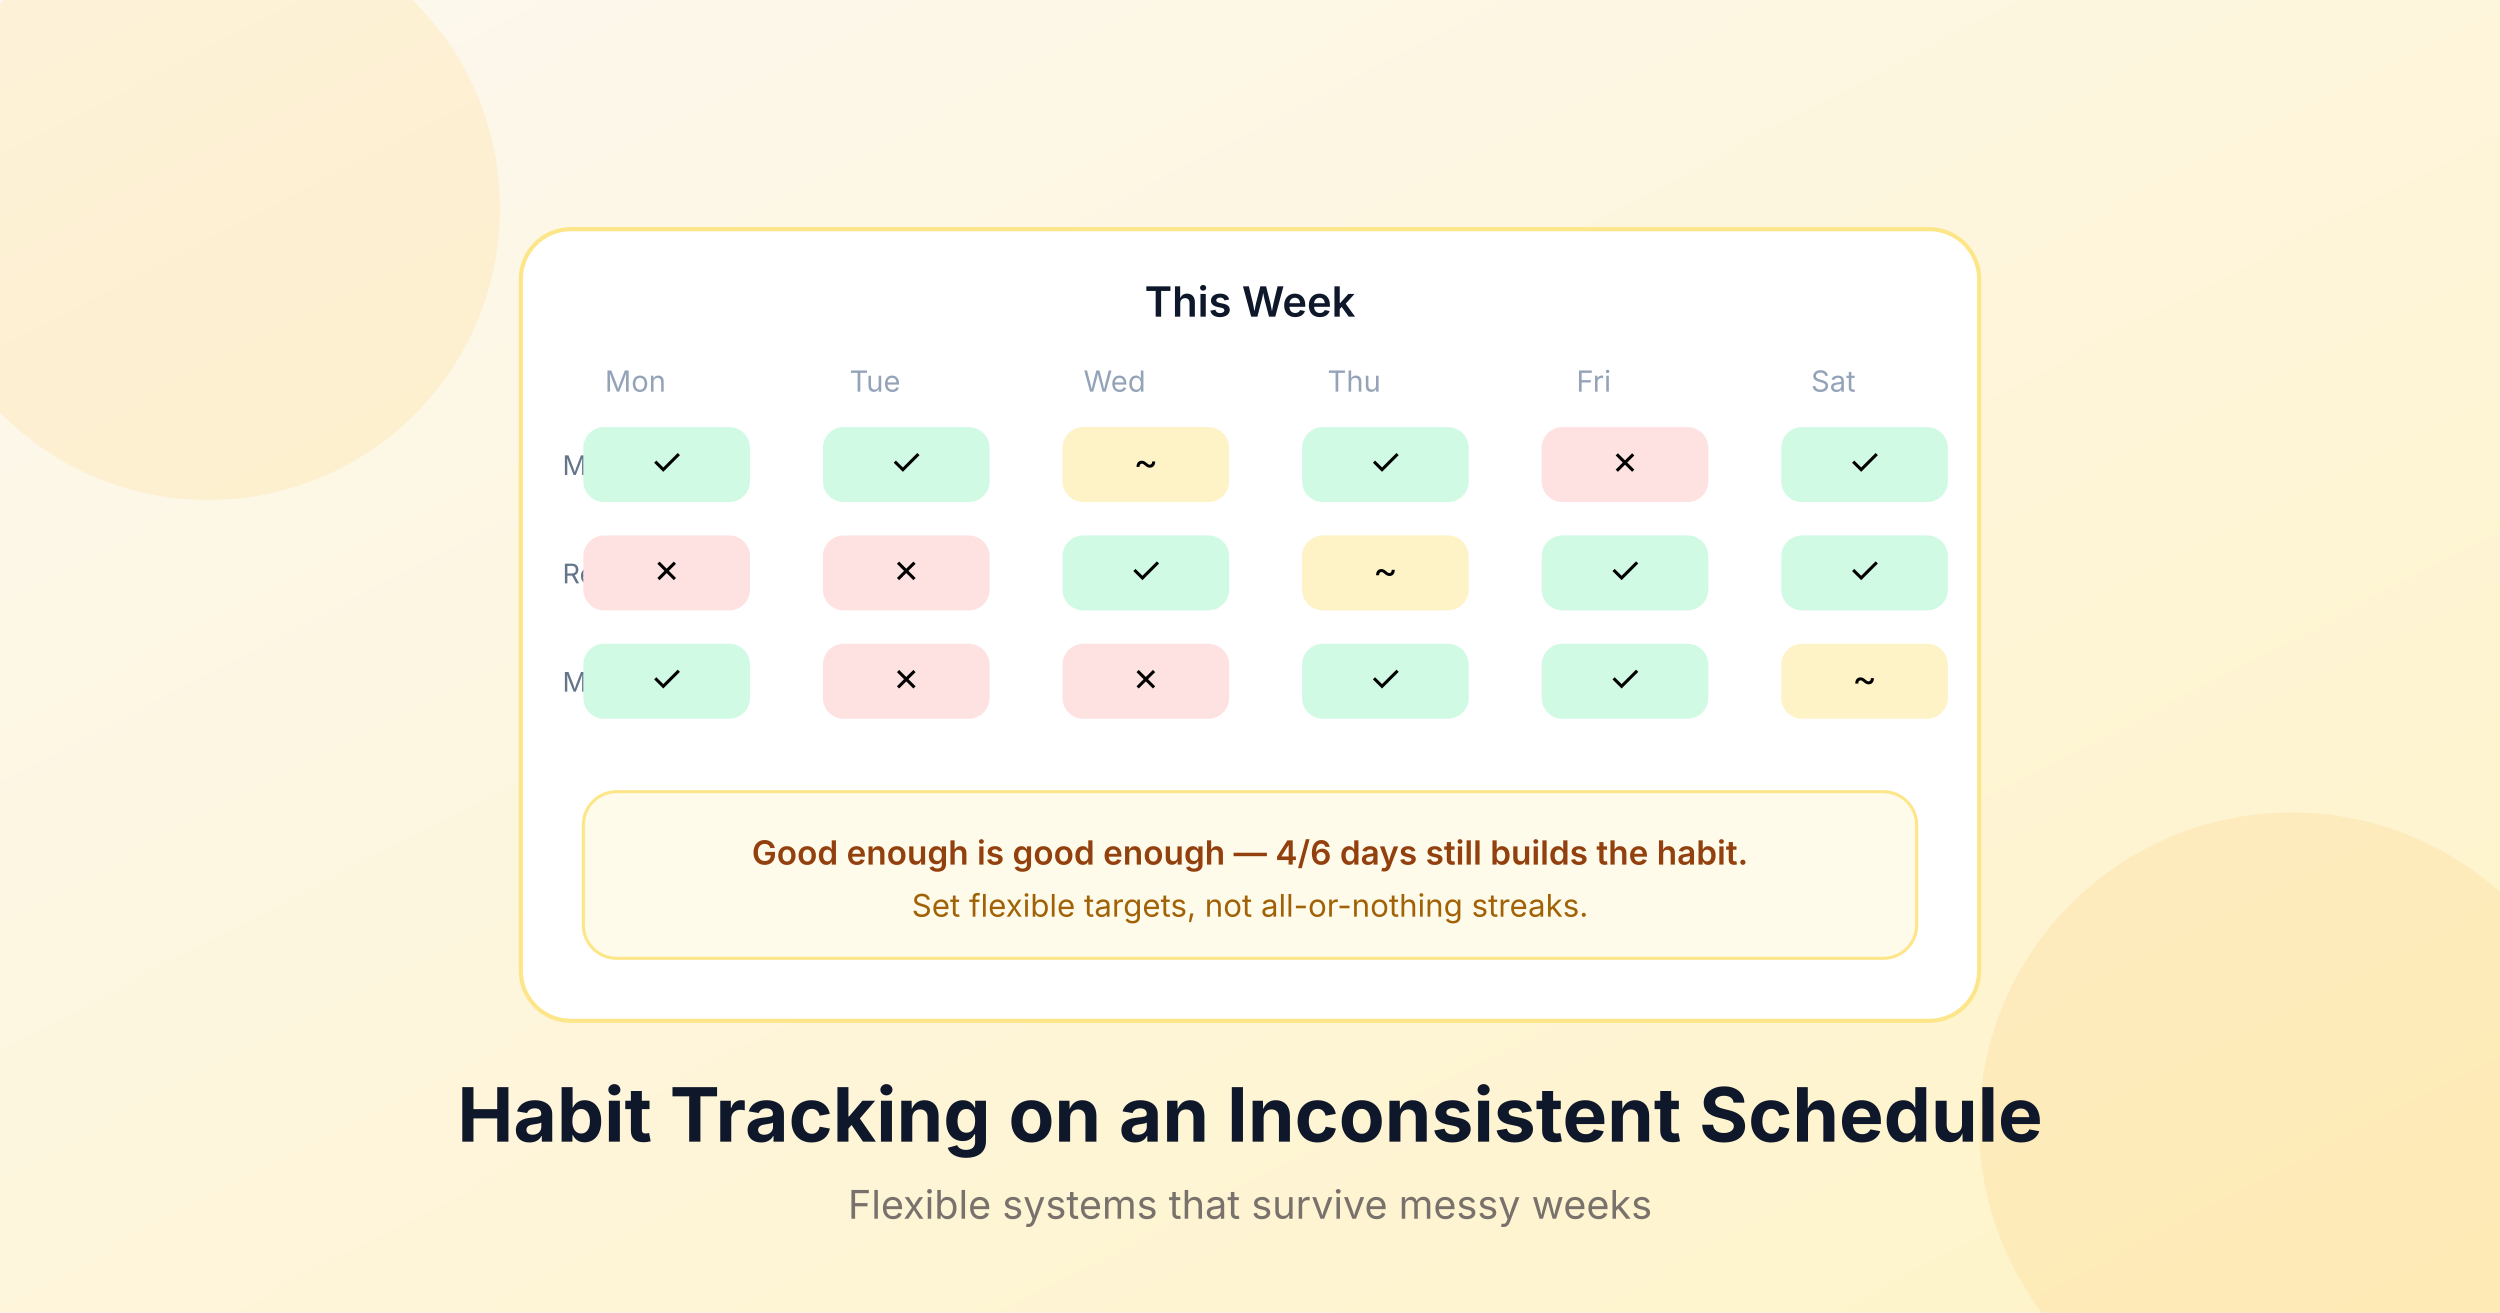
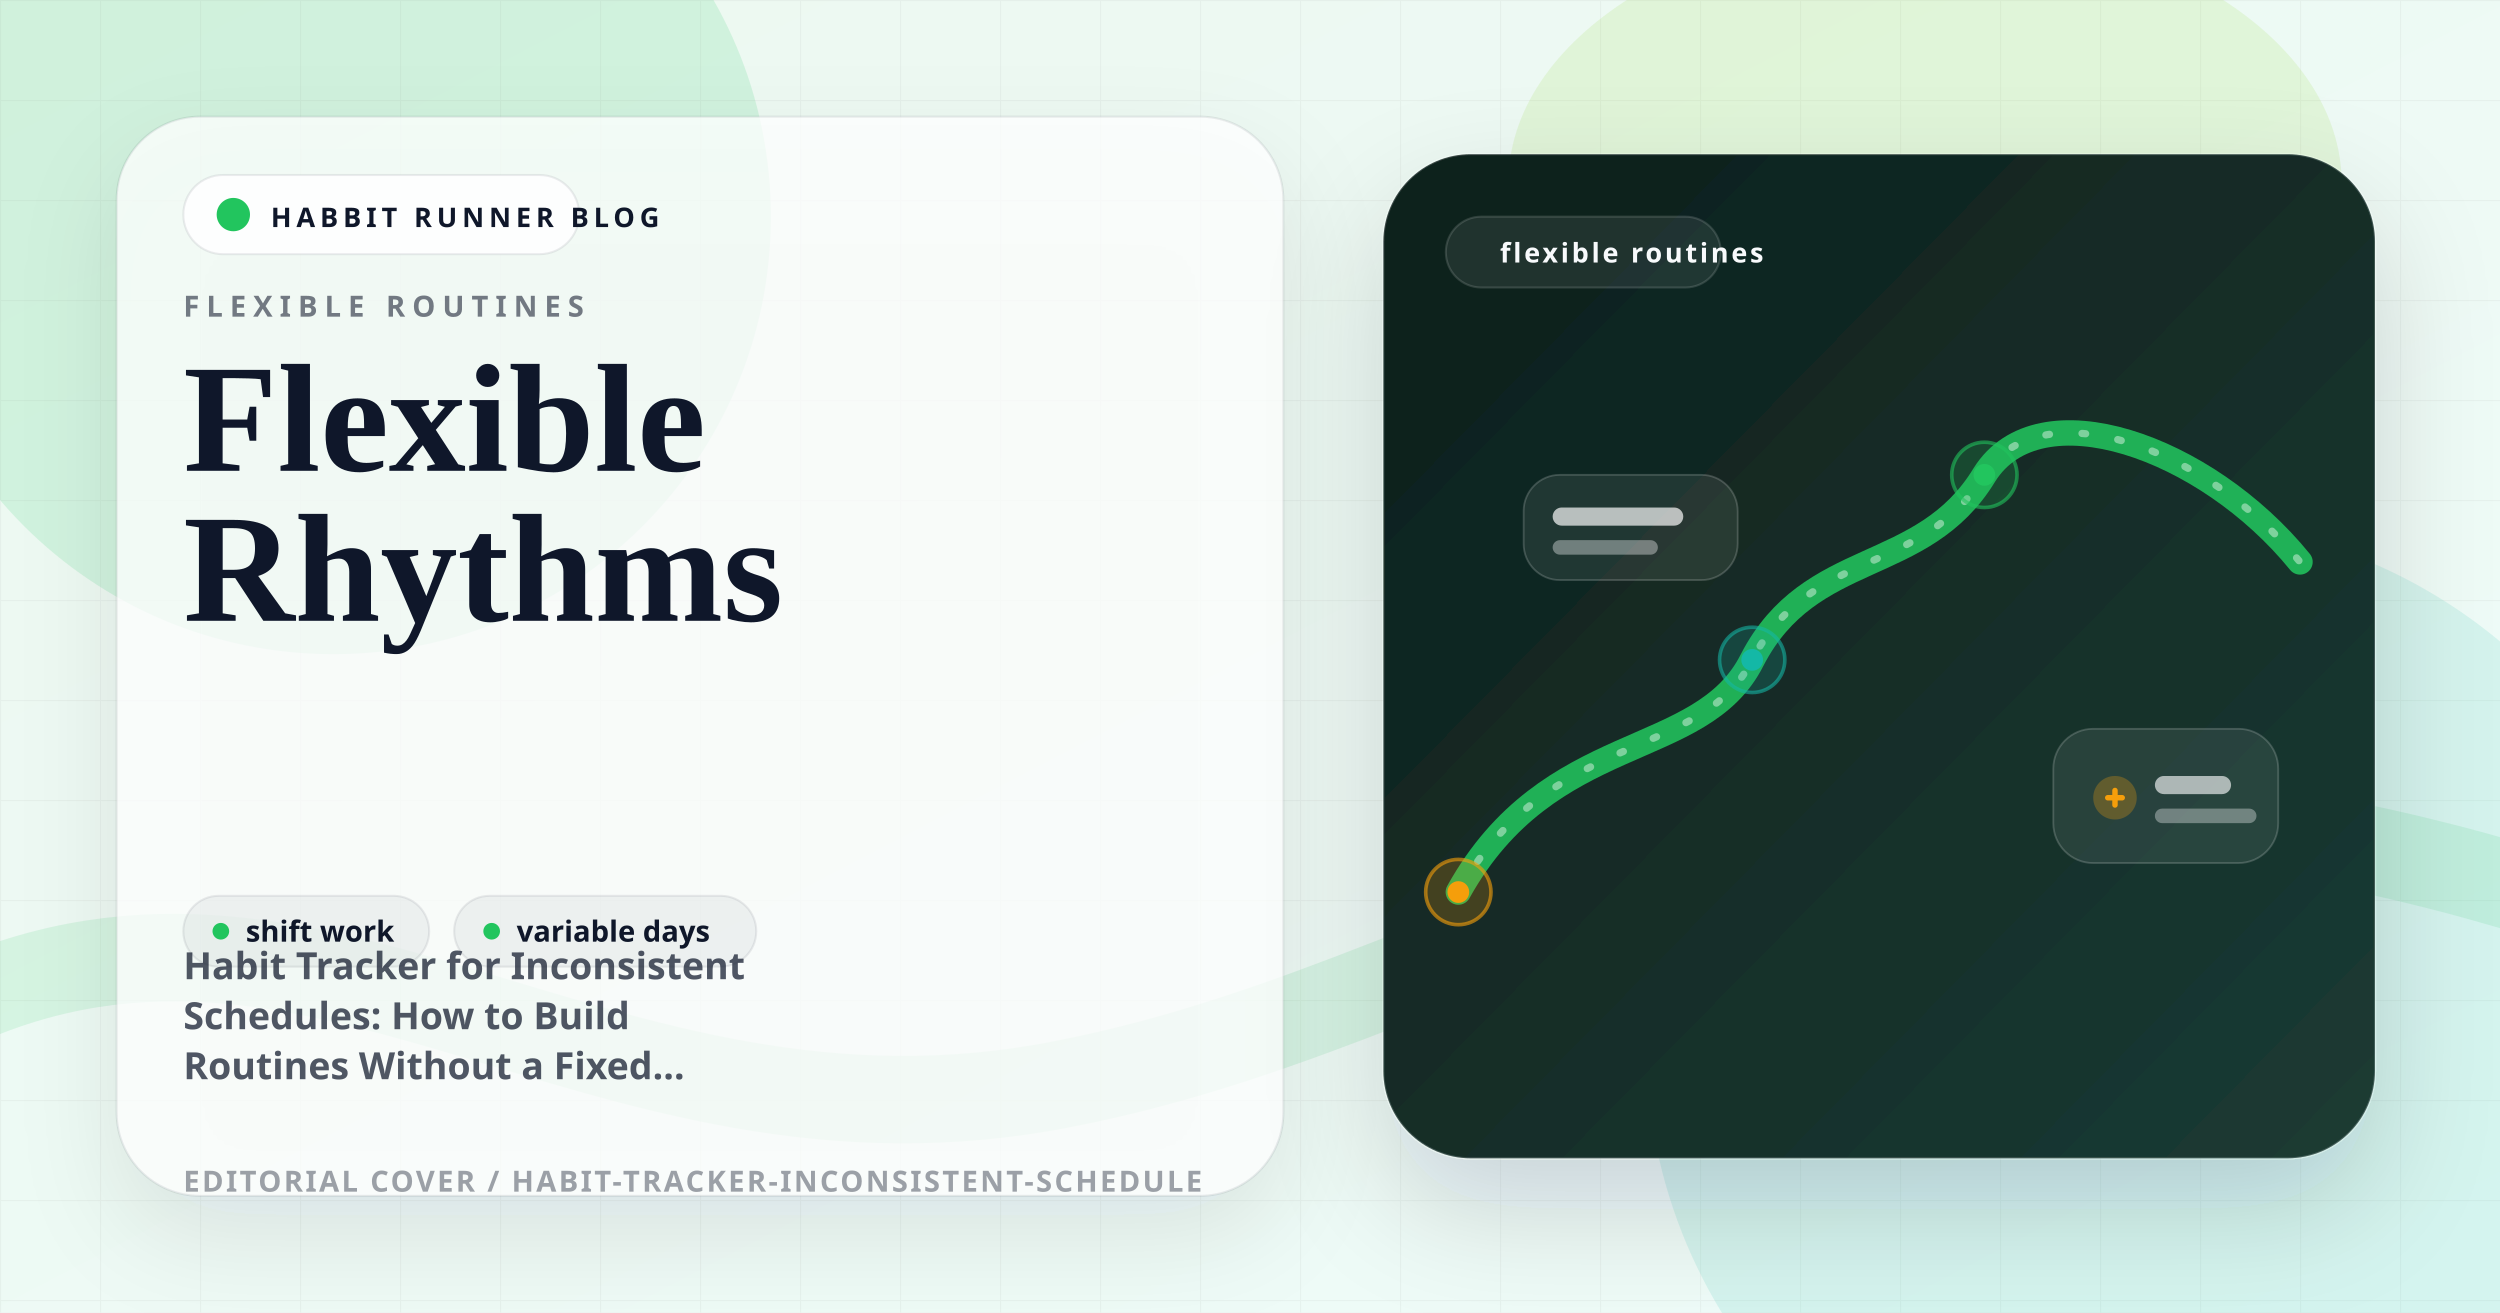
- <svg xmlns="http://www.w3.org/2000/svg" width="1200" height="630" viewBox="0 0 1200 630" role="img" aria-label="Habit Tracker for Inconsistent Schedule">
+ <svg xmlns="http://www.w3.org/2000/svg" width="1200" height="630" viewBox="0 0 1200 630" role="img" aria-label="Habit Tracker for Inconsistent Schedules: How to Build Routines Without a Fixed Schedule">
  <defs>
-     <linearGradient id="bg" x1="0" x2="1" y1="0" y2="1">
-       <stop offset="0%" stop-color="#fdf8f0" />
-       <stop offset="100%" stop-color="#fef3c7" />
+     <linearGradient id="bg" x1="0" y1="0" x2="1" y2="1">
+       <stop offset="0%" stop-color="#edf8f0" />
+       <stop offset="100%" stop-color="#eefcf9" />
    </linearGradient>
+     <linearGradient id="panel" x1="0" y1="0" x2="1" y2="1">
+       <stop offset="0%" stop-color="#0d1f1b" />
+       <stop offset="100%" stop-color="#1b3b34" />
+     </linearGradient>
+     <pattern id="grid" width="48" height="48" patternUnits="userSpaceOnUse">
+       <path d="M48 0H0V48" fill="none" stroke="rgba(15, 23, 42, 0.07)" stroke-width="1" />
+     </pattern>
+     <filter id="shadowSoft" x="-20%" y="-20%" width="140%" height="150%">
+       <feDropShadow dx="0" dy="20" stdDeviation="24" flood-color="#0f172a" flood-opacity="0.12" />
+     </filter>
+     <filter id="shadowBoard" x="-20%" y="-20%" width="140%" height="150%">
+       <feDropShadow dx="0" dy="24" stdDeviation="28" flood-color="#0f172a" flood-opacity="0.16" />
+     </filter>
+     <clipPath id="boardClip">
+       <rect x="664" y="74" width="476" height="482" rx="42" />
+     </clipPath>
  </defs>
  <rect width="1200" height="630" fill="url(#bg)" />
-   <circle cx="100" cy="100" r="140" fill="#fbbf24" opacity="0.12" />
-   <circle cx="1100" cy="540" r="150" fill="#f59e0b" opacity="0.10" />
-   <rect x="250" y="110" width="700" height="380" rx="24" fill="#ffffff" stroke="#fde68a" stroke-width="2" />
-   <text x="600" y="152" font-family="Inter,Arial,sans-serif" font-size="20" font-weight="600" fill="#0f172a" text-anchor="middle">This Week</text>
-   <text x="305" y="188" font-family="Inter,Arial,sans-serif" font-size="14" fill="#94a3b8" text-anchor="middle">Mon</text>
-   <text x="420" y="188" font-family="Inter,Arial,sans-serif" font-size="14" fill="#94a3b8" text-anchor="middle">Tue</text>
-   <text x="535" y="188" font-family="Inter,Arial,sans-serif" font-size="14" fill="#94a3b8" text-anchor="middle">Wed</text>
-   <text x="650" y="188" font-family="Inter,Arial,sans-serif" font-size="14" fill="#94a3b8" text-anchor="middle">Thu</text>
-   <text x="765" y="188" font-family="Inter,Arial,sans-serif" font-size="14" fill="#94a3b8" text-anchor="middle">Fri</text>
-   <text x="880" y="188" font-family="Inter,Arial,sans-serif" font-size="14" fill="#94a3b8" text-anchor="middle">Sat</text>
-   <text x="270" y="228" font-family="Inter,Arial,sans-serif" font-size="13" fill="#64748b">Morning walk</text>
-   <rect x="280" y="205" width="80" height="36" rx="10" fill="#d1fae5" />
-   <text x="320" y="228" font-family="Inter,Arial,sans-serif" font-size="18" text-anchor="middle">✓</text>
-   <rect x="395" y="205" width="80" height="36" rx="10" fill="#d1fae5" />
-   <text x="435" y="228" font-family="Inter,Arial,sans-serif" font-size="18" text-anchor="middle">✓</text>
-   <rect x="510" y="205" width="80" height="36" rx="10" fill="#fef3c7" />
-   <text x="550" y="228" font-family="Inter,Arial,sans-serif" font-size="18" text-anchor="middle">~</text>
-   <rect x="625" y="205" width="80" height="36" rx="10" fill="#d1fae5" />
-   <text x="665" y="228" font-family="Inter,Arial,sans-serif" font-size="18" text-anchor="middle">✓</text>
-   <rect x="740" y="205" width="80" height="36" rx="10" fill="#fee2e2" />
-   <text x="780" y="228" font-family="Inter,Arial,sans-serif" font-size="18" text-anchor="middle">✗</text>
-   <rect x="855" y="205" width="80" height="36" rx="10" fill="#d1fae5" />
-   <text x="895" y="228" font-family="Inter,Arial,sans-serif" font-size="18" text-anchor="middle">✓</text>
-   <text x="270" y="280" font-family="Inter,Arial,sans-serif" font-size="13" fill="#64748b">Read 15 min</text>
-   <rect x="280" y="257" width="80" height="36" rx="10" fill="#fee2e2" />
-   <text x="320" y="280" font-family="Inter,Arial,sans-serif" font-size="18" text-anchor="middle">✗</text>
-   <rect x="395" y="257" width="80" height="36" rx="10" fill="#fee2e2" />
-   <text x="435" y="280" font-family="Inter,Arial,sans-serif" font-size="18" text-anchor="middle">✗</text>
-   <rect x="510" y="257" width="80" height="36" rx="10" fill="#d1fae5" />
-   <text x="550" y="280" font-family="Inter,Arial,sans-serif" font-size="18" text-anchor="middle">✓</text>
-   <rect x="625" y="257" width="80" height="36" rx="10" fill="#fef3c7" />
-   <text x="665" y="280" font-family="Inter,Arial,sans-serif" font-size="18" text-anchor="middle">~</text>
-   <rect x="740" y="257" width="80" height="36" rx="10" fill="#d1fae5" />
-   <text x="780" y="280" font-family="Inter,Arial,sans-serif" font-size="18" text-anchor="middle">✓</text>
-   <rect x="855" y="257" width="80" height="36" rx="10" fill="#d1fae5" />
-   <text x="895" y="280" font-family="Inter,Arial,sans-serif" font-size="18" text-anchor="middle">✓</text>
-   <text x="270" y="332" font-family="Inter,Arial,sans-serif" font-size="13" fill="#64748b">Meditate</text>
-   <rect x="280" y="309" width="80" height="36" rx="10" fill="#d1fae5" />
-   <text x="320" y="332" font-family="Inter,Arial,sans-serif" font-size="18" text-anchor="middle">✓</text>
-   <rect x="395" y="309" width="80" height="36" rx="10" fill="#fee2e2" />
-   <text x="435" y="332" font-family="Inter,Arial,sans-serif" font-size="18" text-anchor="middle">✗</text>
-   <rect x="510" y="309" width="80" height="36" rx="10" fill="#fee2e2" />
-   <text x="550" y="332" font-family="Inter,Arial,sans-serif" font-size="18" text-anchor="middle">✗</text>
-   <rect x="625" y="309" width="80" height="36" rx="10" fill="#d1fae5" />
-   <text x="665" y="332" font-family="Inter,Arial,sans-serif" font-size="18" text-anchor="middle">✓</text>
-   <rect x="740" y="309" width="80" height="36" rx="10" fill="#d1fae5" />
-   <text x="780" y="332" font-family="Inter,Arial,sans-serif" font-size="18" text-anchor="middle">✓</text>
-   <rect x="855" y="309" width="80" height="36" rx="10" fill="#fef3c7" />
-   <text x="895" y="332" font-family="Inter,Arial,sans-serif" font-size="18" text-anchor="middle">~</text>
-   <rect x="280" y="380" width="640" height="80" rx="16" fill="#fffbeb" stroke="#fde68a" stroke-width="1.5" />
-   <text x="600" y="415" font-family="Inter,Arial,sans-serif" font-size="16" fill="#92400e" text-anchor="middle" font-weight="600">Good enough is good enough — 4/6 days still builds the habit.</text>
-   <text x="600" y="440" font-family="Inter,Arial,sans-serif" font-size="15" fill="#a16207" text-anchor="middle">Set flexible targets, not all-or-nothing streaks.</text>
-   <text x="600" y="548" font-family="Inter,Arial,sans-serif" font-size="36" font-weight="700" fill="#0f172a" text-anchor="middle">Habit Tracking on an Inconsistent Schedule</text>
-   <text x="600" y="585" font-family="Inter,Arial,sans-serif" font-size="19" fill="#78716c" text-anchor="middle">Flexible systems that survive messy weeks</text>
+   <rect width="1200" height="630" fill="url(#grid)" opacity="0.6" />
+   <circle cx="160" cy="104" r="210" fill="rgba(34, 197, 94, 0.14)" />
+   <circle cx="1040" cy="500" r="250" fill="rgba(20, 184, 166, 0.12)" />
+   <ellipse cx="924" cy="88" rx="200" ry="126" fill="rgba(132, 204, 22, 0.12)" />
+   <path d="M-40 492 C146 390 284 566 512 520 C736 476 870 314 1240 436" fill="none" stroke="rgba(34, 197, 94, 0.12)" stroke-width="42" stroke-linecap="round" />
+   <rect x="56" y="56" width="560" height="518" rx="40" fill="rgba(255, 255, 255, 0.74)" stroke="rgba(15, 23, 42, 0.08)" filter="url(#shadowSoft)" />
+   <rect x="88" y="84" width="190" height="38" rx="19" fill="rgba(255, 255, 255, 0.88)" stroke="rgba(15, 23, 42, 0.08)" />
+   <circle cx="112" cy="103" r="8" fill="#22c55e" />
+   <text x="130" y="109" fill="#0f172a" font-family="'Avenir Next', 'Segoe UI', 'Trebuchet MS', sans-serif" font-size="13" font-weight="700" letter-spacing="0.18em">HABBIT RUNNER BLOG</text>
+   <text x="88" y="152" fill="rgba(15, 23, 42, 0.56)" font-family="'Avenir Next', 'Segoe UI', 'Trebuchet MS', sans-serif" font-size="14" font-weight="700" letter-spacing="0.24em">FLEXIBLE ROUTINES</text>
+   <text x="88" y="226" fill="#0f172a" font-family="'Iowan Old Style', Georgia, 'Times New Roman', serif" font-size="74" font-weight="700">
+     <tspan x="88" dy="0">Flexible</tspan>
+     <tspan x="88" dy="72">Rhythms</tspan>
+   </text>
+   <g transform="translate(88 430)">
+     <rect width="118" height="34" rx="17" fill="rgba(15, 23, 42, 0.05)" stroke="rgba(15, 23, 42, 0.08)" />
+     <circle cx="18" cy="17" r="4" fill="#22c55e" />
+     <text x="30" y="22" fill="#0f172a" font-family="'Avenir Next', 'Segoe UI', 'Trebuchet MS', sans-serif" font-size="14" font-weight="600">shift work</text>
+   </g>
+   <g transform="translate(218 430)">
+     <rect width="145" height="34" rx="17" fill="rgba(15, 23, 42, 0.05)" stroke="rgba(15, 23, 42, 0.08)" />
+     <circle cx="18" cy="17" r="4" fill="#22c55e" />
+     <text x="30" y="22" fill="#0f172a" font-family="'Avenir Next', 'Segoe UI', 'Trebuchet MS', sans-serif" font-size="14" font-weight="600">variable days</text>
+   </g>
+   <text x="88" y="470" fill="rgba(15, 23, 42, 0.72)" font-family="'Avenir Next', 'Segoe UI', 'Trebuchet MS', sans-serif" font-size="18" font-weight="600">
+     <tspan x="88" dy="0">Habit Tracker for Inconsistent</tspan>
+     <tspan x="88" dy="24">Schedules: How to Build</tspan>
+     <tspan x="88" dy="24">Routines Without a Fixed...</tspan>
+   </text>
+   <text x="88" y="572" fill="rgba(15, 23, 42, 0.4)" font-family="'Avenir Next', 'Segoe UI', 'Trebuchet MS', sans-serif" font-size="14" font-weight="700" letter-spacing="0.08em">EDITORIAL COVER / HABIT-TRACKER-INCONSISTENT-SCHEDULE</text>
+   <g filter="url(#shadowBoard)">
+     <rect x="664" y="74" width="476" height="482" rx="42" fill="url(#panel)" stroke="rgba(255, 255, 255, 0.18)" />
+   </g>
+   <rect x="694" y="104" width="132" height="34" rx="17" fill="rgba(255, 255, 255, 0.08)" stroke="rgba(255, 255, 255, 0.14)" />
+   <text x="720" y="126" fill="#f8fafc" font-family="'Avenir Next', 'Segoe UI', 'Trebuchet MS', sans-serif" font-size="13" font-weight="700" letter-spacing="0.1em">flexible routines</text>
+   <g clip-path="url(#boardClip)">
+     <g transform="translate(619.8966 130.4138) scale(0.8706897)">
+       <path d="M92 342 C142 252 226 270 254 214 C286 152 348 168 382 112 C412 64 504 96 556 160" fill="none" stroke="rgba(34, 197, 94, 0.86)" stroke-width="14" stroke-linecap="round" />
+       <path d="M92 342 C142 252 226 270 254 214 C286 152 348 168 382 112 C412 64 504 96 556 160" fill="none" stroke="rgba(255, 255, 255, 0.42)" stroke-width="4" stroke-linecap="round" stroke-dasharray="2 18" />
+       <circle cx="92" cy="342" r="18" fill="rgba(245, 158, 11, 0.2)" stroke="rgba(245, 158, 11, 0.6)" stroke-width="2" />
+       <circle cx="92" cy="342" r="6" fill="#f59e0b" />
+       <circle cx="254" cy="214" r="18" fill="rgba(20, 184, 166, 0.2)" stroke="rgba(20, 184, 166, 0.56)" stroke-width="2" />
+       <circle cx="254" cy="214" r="6" fill="#14b8a6" />
+       <circle cx="382" cy="112" r="18" fill="rgba(34, 197, 94, 0.2)" stroke="rgba(34, 197, 94, 0.58)" stroke-width="2" />
+       <circle cx="382" cy="112" r="6" fill="#22c55e" />
+       <rect x="128" y="112" width="118" height="58" rx="20" fill="rgba(255, 255, 255, 0.08)" stroke="rgba(255, 255, 255, 0.18)" />
+       <rect x="144" y="130" width="72" height="10" rx="5" fill="rgba(255, 255, 255, 0.68)" />
+       <rect x="144" y="148" width="58" height="8" rx="4" fill="rgba(255, 255, 255, 0.36)" />
+       <rect x="420" y="252" width="124" height="74" rx="22" fill="rgba(255, 255, 255, 0.08)" stroke="rgba(255, 255, 255, 0.18)" />
+       <circle cx="454" cy="290" r="12" fill="rgba(245, 158, 11, 0.28)" />
+       <path d="M450 290 h8 M454 286 v8" stroke="#f59e0b" stroke-width="3" stroke-linecap="round" />
+       <rect x="476" y="278" width="42" height="10" rx="5" fill="rgba(255, 255, 255, 0.62)" />
+       <rect x="476" y="296" width="56" height="8" rx="4" fill="rgba(255, 255, 255, 0.34)" />
+     </g>
+   </g>
</svg>
